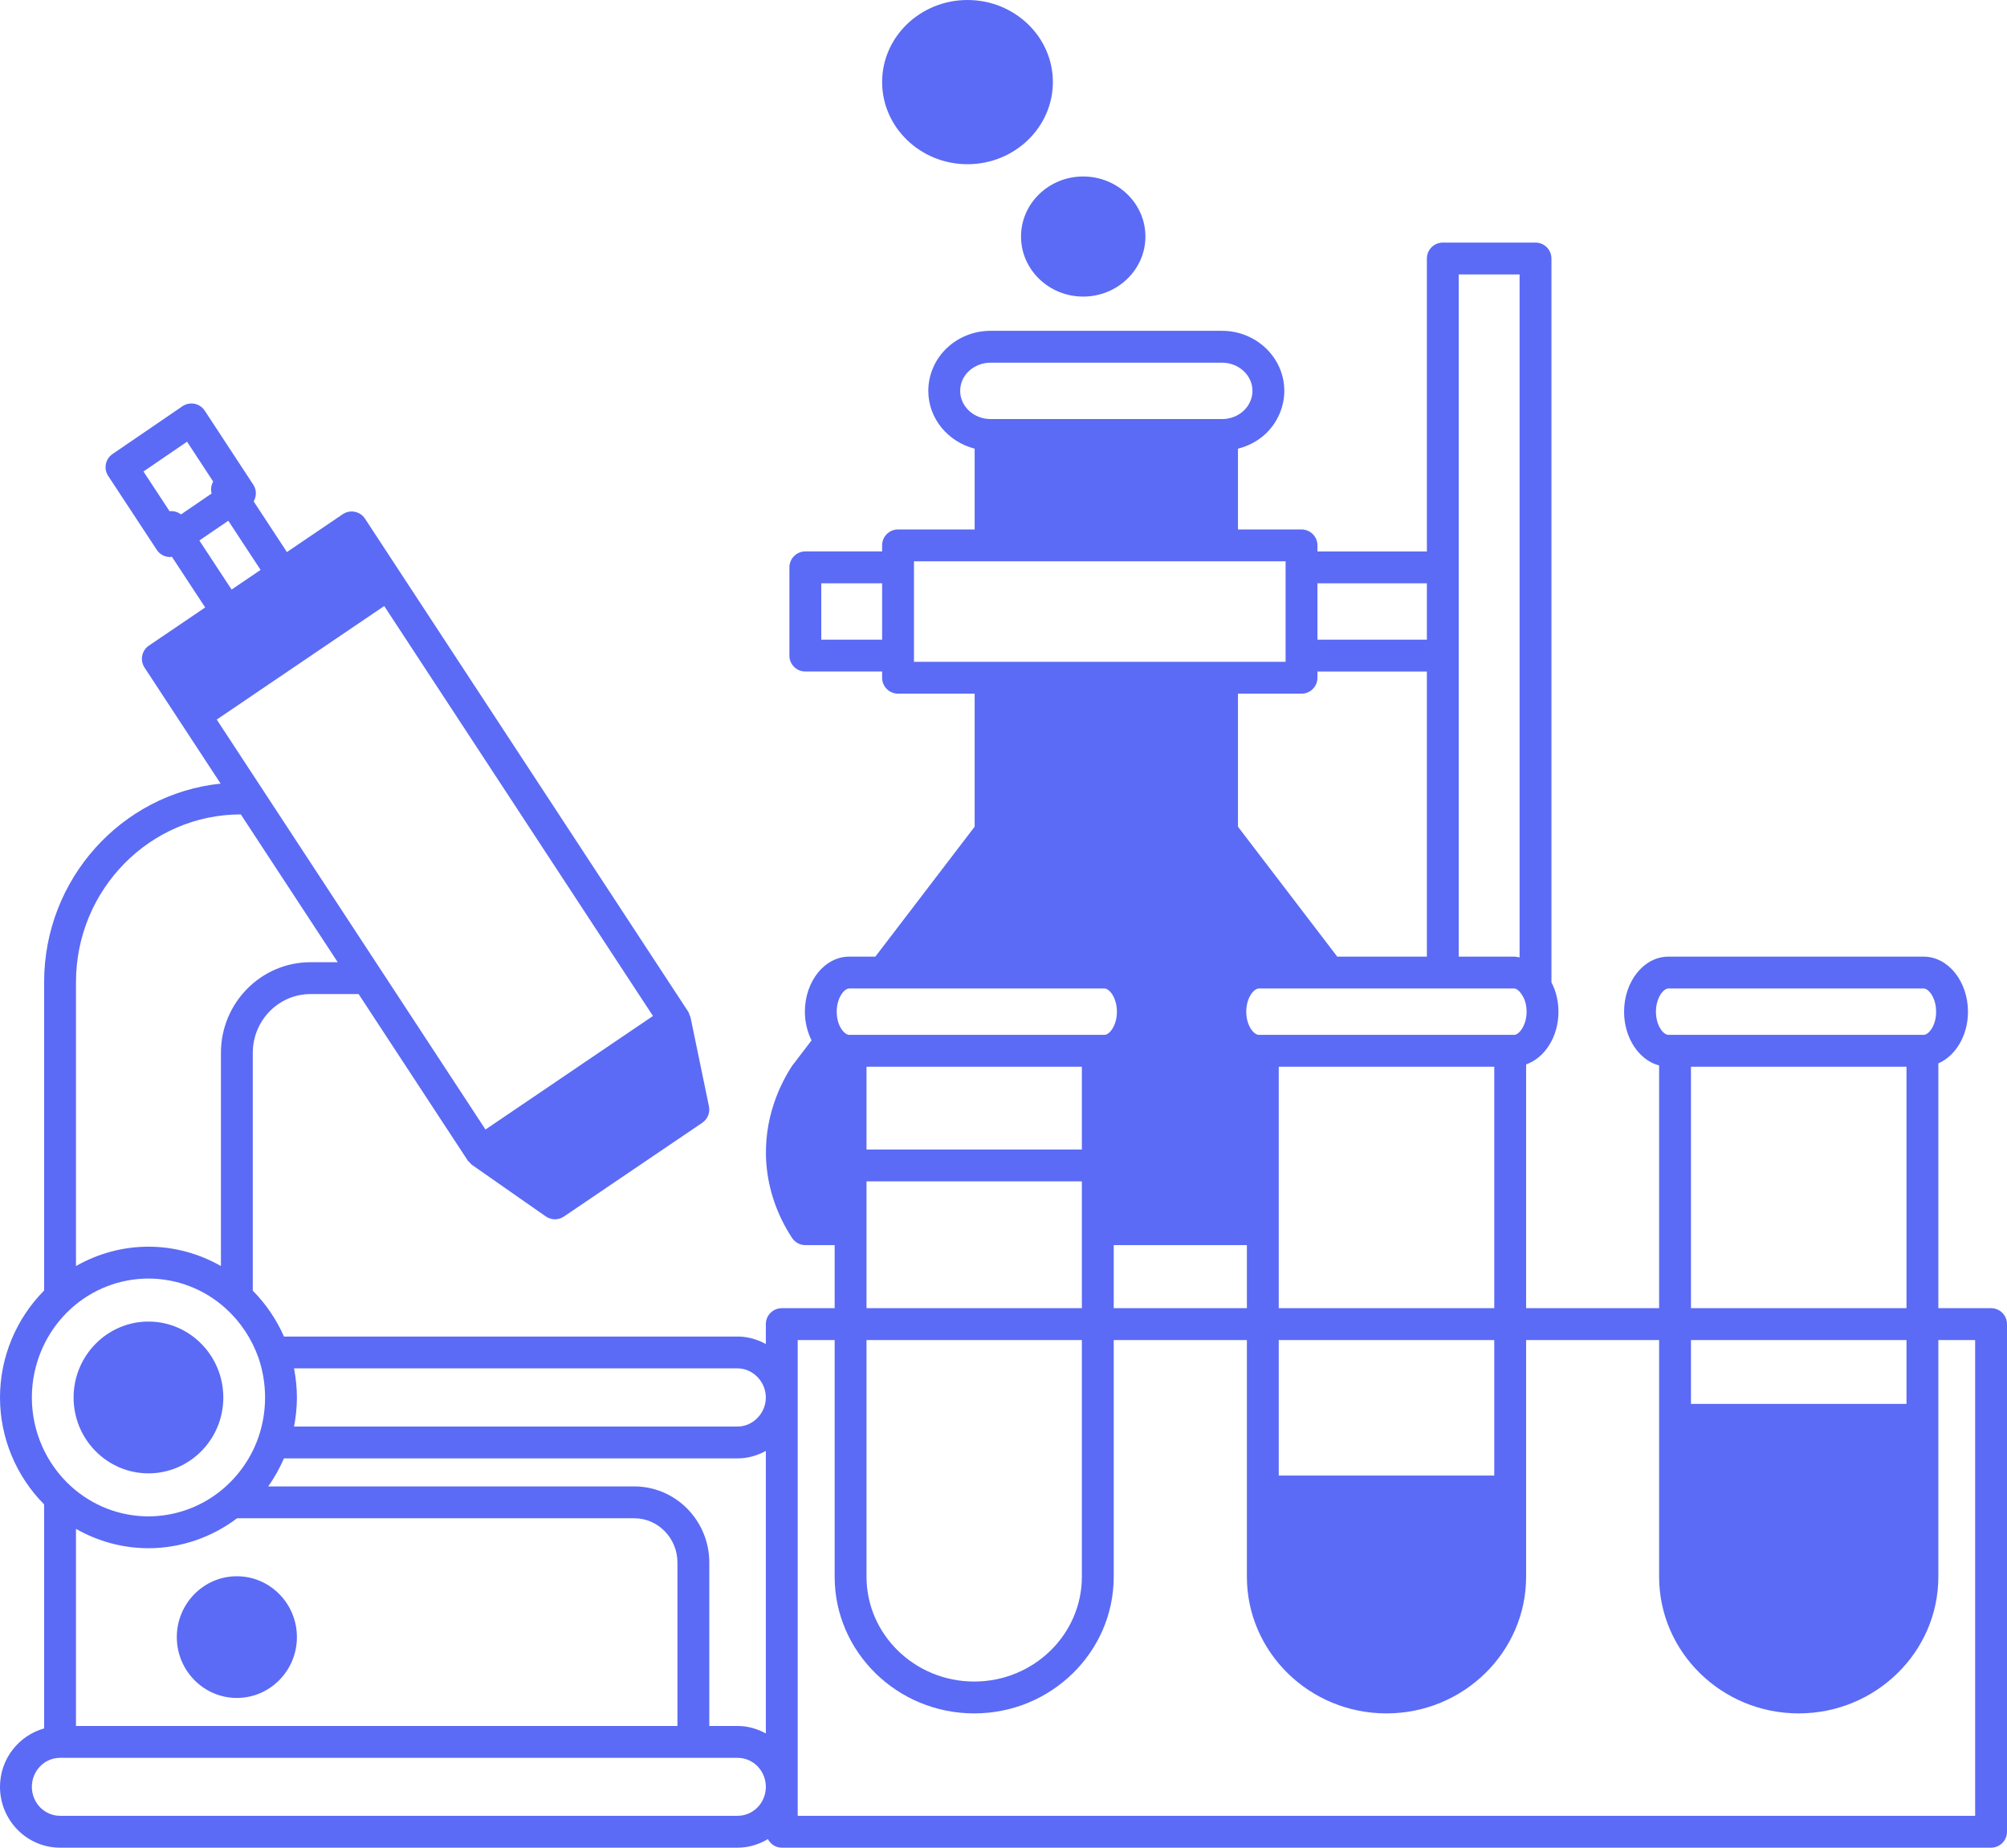
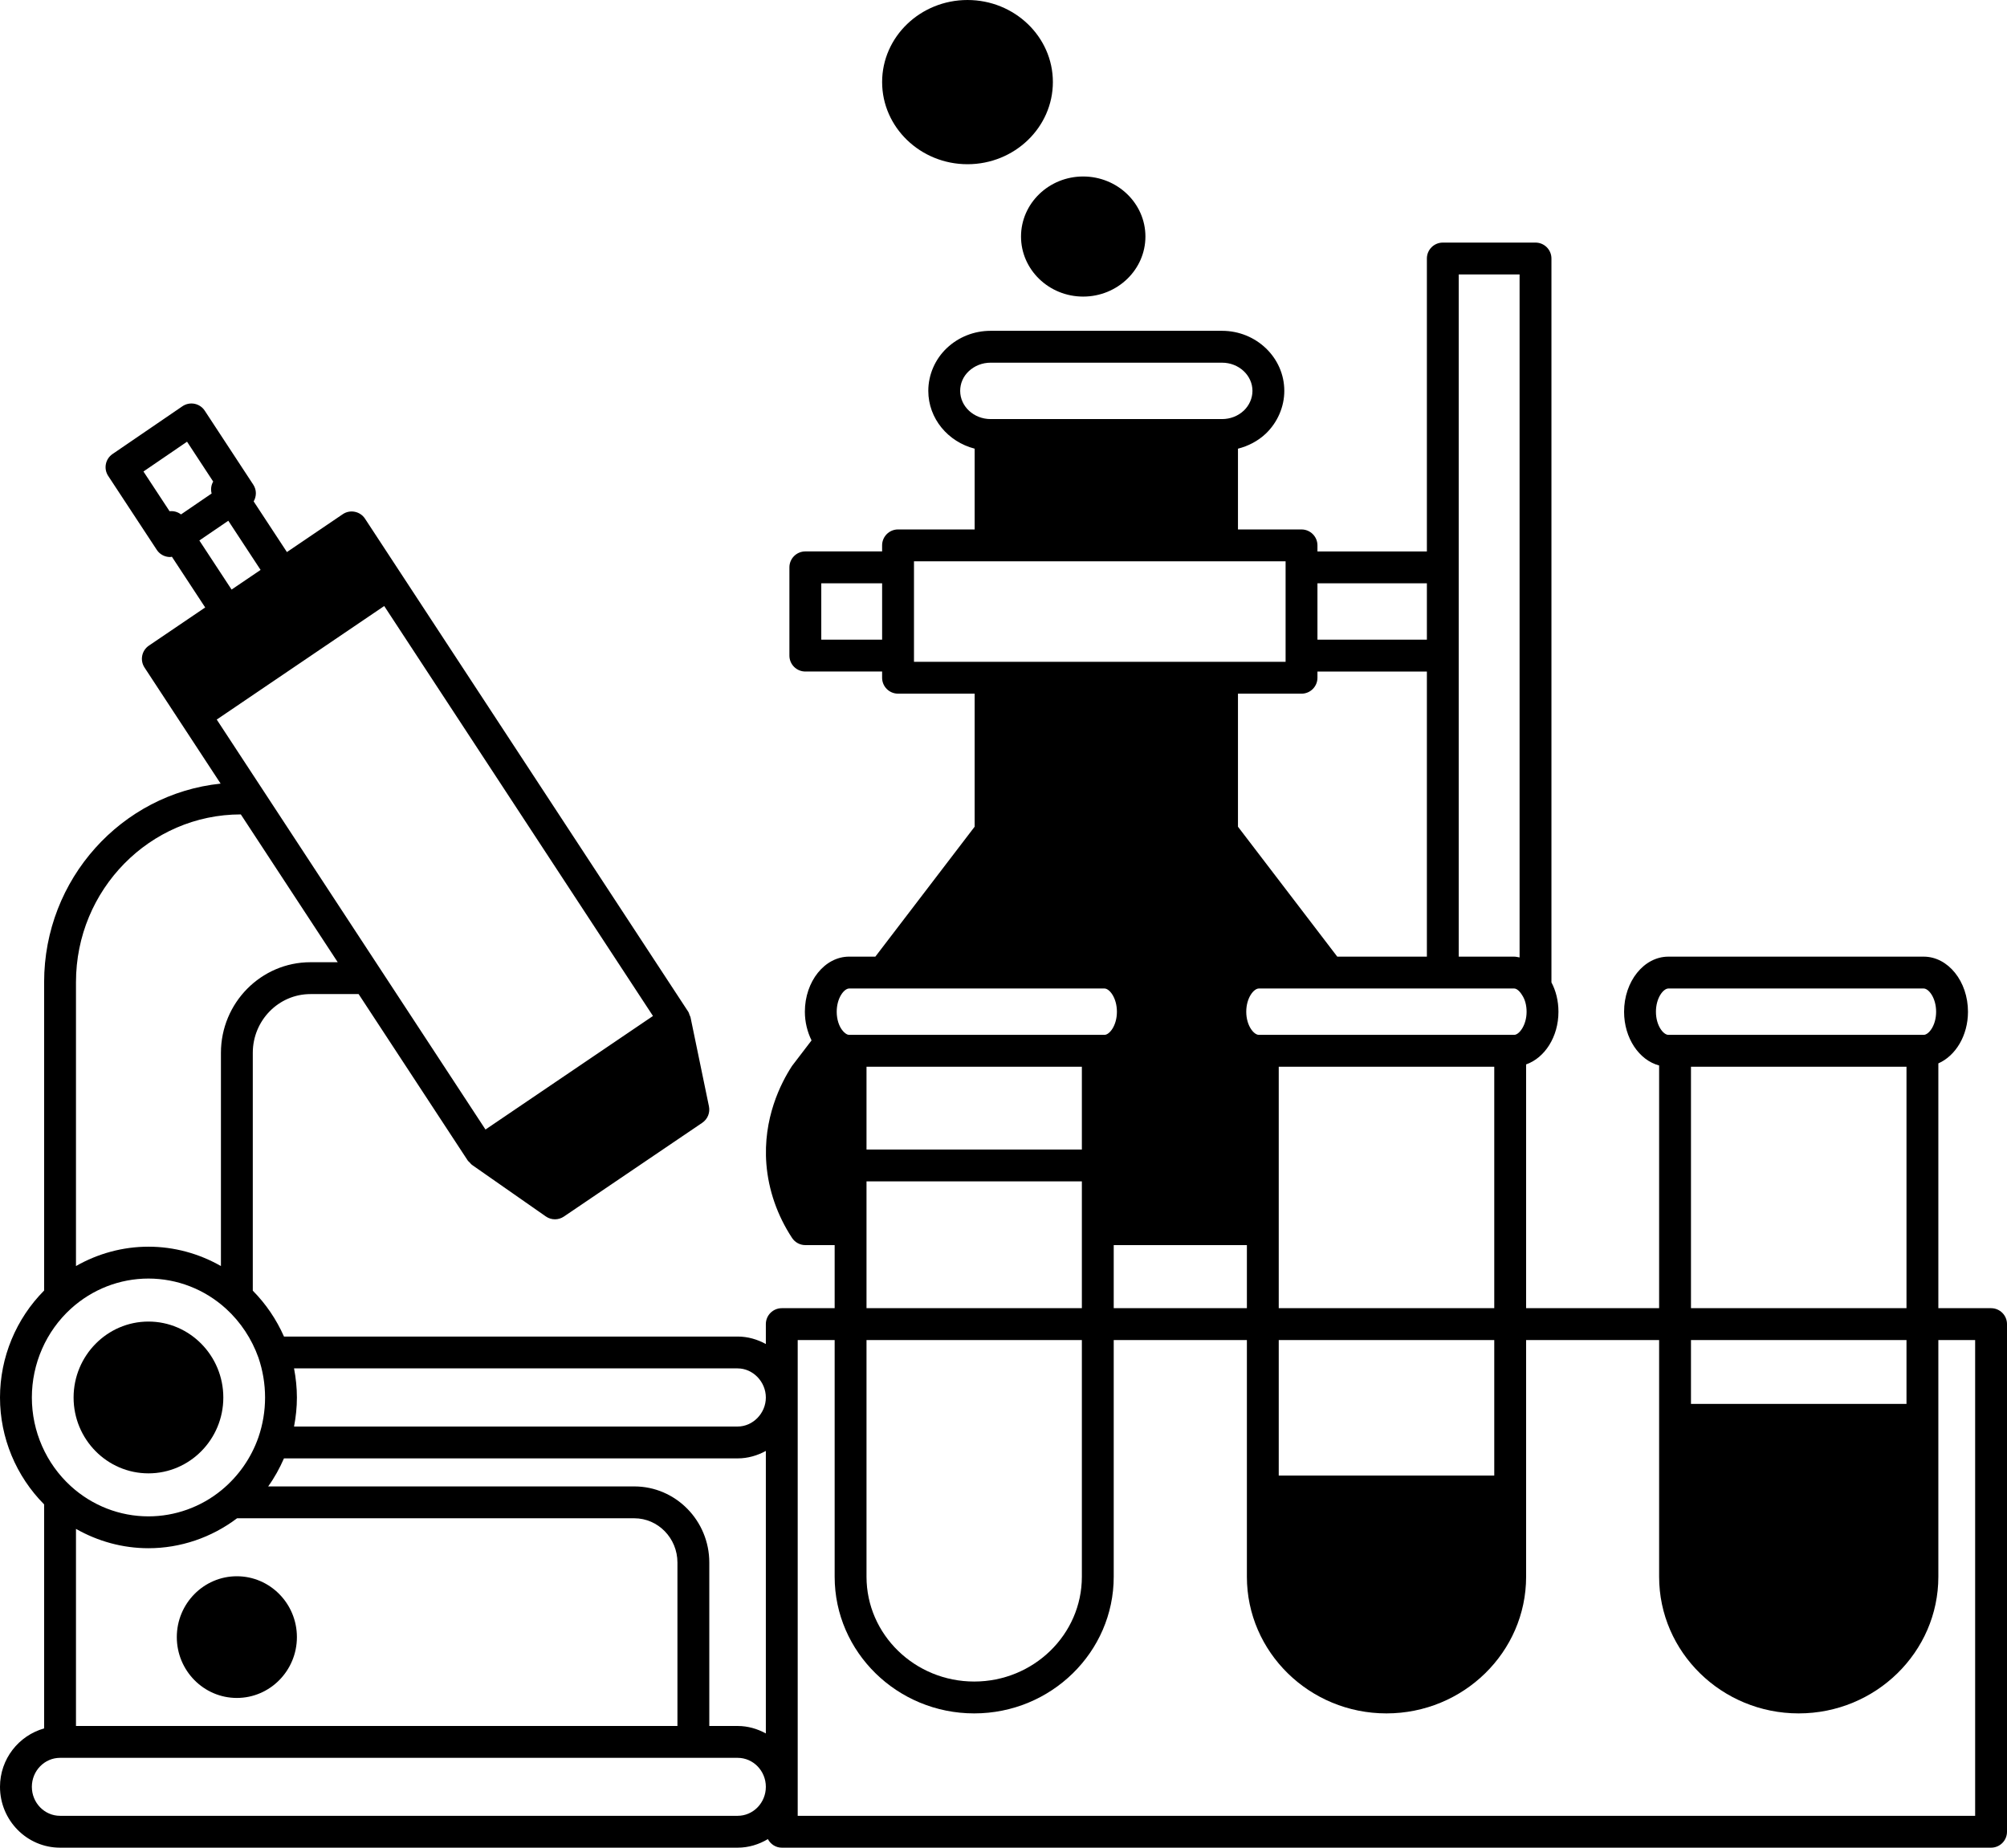
- <svg xmlns="http://www.w3.org/2000/svg" preserveAspectRatio="xMidYMid meet" version="1.0" viewBox="0.0 0.0 126.0 116.0" zoomAndPan="magnify" style="fill: rgb(91, 107, 245);" original_string_length="6283" width="1600px" height="1473.02px">
+ <svg xmlns="http://www.w3.org/2000/svg" preserveAspectRatio="xMidYMid meet" version="1.0" viewBox="0.0 0.0 126.0 116.0" zoomAndPan="magnify" style="fill: #000000;" original_string_length="6283" width="1600px" height="1473.02px">
  <g id="__id3_sitvdusnr">
    <path d="M9.32,92.5c2.592,0,4.7-2.135,4.7-4.76c0-2.63-2.108-4.77-4.7-4.77c-2.591,0-4.7,2.14-4.7,4.77 C4.62,90.365,6.729,92.5,9.32,92.5z" style="fill: inherit;" />
    <path d="M14.87,98.96c-2.079,0-3.77,1.713-3.77,3.82s1.691,3.82,3.77,3.82s3.77-1.714,3.77-3.82S16.949,98.96,14.87,98.96z" style="fill: inherit;" />
    <path d="M125,82.13h-3.31V66.761c1.08-0.474,1.86-1.741,1.86-3.241c0-1.908-1.247-3.46-2.78-3.46h-16.03 c-1.533,0-2.78,1.552-2.78,3.46c0,1.655,0.945,3.04,2.2,3.372V82.13h-8.35V66.826c1.167-0.409,2.03-1.729,2.03-3.306 c0-0.689-0.162-1.324-0.44-1.842V16.23c0-0.552-0.448-1-1-1h-5.82c-0.552,0-1,0.448-1,1v18.39h-6.87v-0.38c0-0.552-0.448-1-1-1 h-3.99v-5.071c0.65-0.166,1.255-0.479,1.752-0.949c0.735-0.707,1.157-1.684,1.157-2.681c0-2.079-1.754-3.77-3.91-3.77H62.19 c-1.031,0-2.006,0.384-2.747,1.083c-0.739,0.698-1.164,1.677-1.164,2.687c0,1.743,1.24,3.2,2.91,3.629v5.071h-4.81 c-0.552,0-1,0.448-1,1v0.38h-4.82c-0.552,0-1,0.448-1,1v5.54c0,0.552,0.448,1,1,1h4.82v0.39c0,0.552,0.448,1,1,1h4.81v8.352 l-6.234,8.158H53.31c-1.533,0-2.78,1.552-2.78,3.46c0,0.645,0.155,1.263,0.419,1.799l-1.226,1.605 c-0.699,1.07-1.837,3.294-1.609,6.167c0.131,1.625,0.688,3.226,1.611,4.629C49.91,78,50.224,78.17,50.56,78.17h1.84v3.96h-3.32 c-0.552,0-1,0.448-1,1v1.25c-0.53-0.29-1.127-0.469-1.77-0.469H17.829c-0.476-1.077-1.14-2.054-1.959-2.881V66.1 c0-2.035,1.624-3.69,3.62-3.69h3.024l6.838,10.43c0.001,0.001,0.002,0.003,0.003,0.004l0.009,0.014 c0.034,0.052,0.086,0.087,0.129,0.131c0.045,0.047,0.079,0.102,0.134,0.141l4.64,3.24c0.171,0.12,0.372,0.18,0.572,0.18 c0.196,0,0.392-0.058,0.561-0.172l8.69-5.889c0.335-0.228,0.5-0.634,0.418-1.031l-1.155-5.58c0-0.001-0.001-0.002-0.001-0.003 l-0.004-0.017c-0.01-0.049-0.04-0.087-0.057-0.132c-0.026-0.072-0.042-0.147-0.086-0.213l-20.29-30.95 c-0.147-0.224-0.378-0.38-0.641-0.432c-0.263-0.054-0.537,0.002-0.758,0.153l-3.503,2.375l-2.088-3.18 c0.183-0.317,0.193-0.719-0.021-1.046l-3.05-4.65c-0.147-0.225-0.379-0.38-0.642-0.433c-0.262-0.051-0.537,0.004-0.758,0.155 l-4.39,3c-0.451,0.308-0.571,0.919-0.271,1.375l3.05,4.64c0.146,0.223,0.376,0.378,0.639,0.431c0.065,0.013,0.131,0.02,0.197,0.02 c0.038,0,0.075-0.012,0.113-0.017l2.09,3.183l-3.534,2.396c-0.452,0.307-0.575,0.919-0.275,1.376l2.328,3.551 c0,0.001,0,0.001,0.001,0.002c0.001,0.001,0.001,0.001,0.002,0.002l2.447,3.733C7.635,49.842,2.77,55.185,2.77,61.66v19.362 C1.01,82.794,0,85.211,0,87.74c0,2.523,1.01,4.936,2.77,6.708v14.065C1.178,108.961,0,110.427,0,112.18 c0,2.106,1.691,3.82,3.77,3.82h42.54c0.695,0,1.338-0.205,1.898-0.538c0.168,0.316,0.49,0.538,0.872,0.538H125c0.552,0,1-0.448,1-1 V83.13C126,82.578,125.552,82.13,125,82.13z M104.74,62.06h16.03c0.311,0,0.78,0.583,0.78,1.46c0,0.872-0.469,1.45-0.78,1.45 h-16.03c-0.311,0-0.78-0.579-0.78-1.45C103.96,62.643,104.43,62.06,104.74,62.06z M106.16,66.97h13.53v15.16h-13.53V66.97z M119.69,88.14h-13.53v-4.01h13.53V88.14z M93.81,92.64H80.28v-8.51h13.53V92.64z M80.28,82.13V66.97h13.53v15.16H80.28z M54.4,66.97h13.52v5.2H54.4V66.97z M81.71,43.55c0.552,0,1-0.448,1-1v-0.39h6.87v17.9h-5.626l-6.234-8.158V43.55H81.71z M69.92,78.17h8.36v3.96h-8.36V78.17z M95.06,64.97H79.03c-0.314,0-0.79-0.579-0.79-1.45c0-0.877,0.475-1.46,0.79-1.46h16.03 c0.149,0,0.338,0.149,0.501,0.419c0.18,0.267,0.279,0.636,0.279,1.041C95.84,64.361,95.374,64.97,95.06,64.97z M91.58,17.23h3.82 v42.879c-0.113-0.018-0.224-0.049-0.34-0.049h-3.48V17.23z M89.58,40.16h-6.87v-3.54h6.87V40.16z M60.28,24.54 c0-0.468,0.19-0.906,0.536-1.232c0.368-0.347,0.855-0.538,1.374-0.538h14.53c1.053,0,1.91,0.794,1.91,1.77 c0,0.456-0.198,0.907-0.537,1.233c-0.367,0.346-0.854,0.537-1.373,0.537h-5.81h-1.45h-7.27C61.137,26.31,60.28,25.516,60.28,24.54z M51.56,36.62h3.82v3.54h-3.82V36.62z M57.38,41.16v-5.54v-0.38h23.33v0.38v5.54v0.39H57.38V41.16z M53.31,62.06h16.03 c0.311,0,0.78,0.583,0.78,1.46c0,0.872-0.47,1.45-0.78,1.45H53.31c-0.166,0-0.329-0.169-0.395-0.246 c-0.242-0.278-0.386-0.729-0.386-1.205C52.53,62.643,53,62.06,53.31,62.06z M54.4,74.17h13.52v7.96H54.4V74.17z M54.4,84.13h13.52 v14.86c0,3.628-3.032,6.58-6.76,6.58s-6.76-2.952-6.76-6.58V84.13z M4.77,108.36V95.985C6.151,96.771,7.711,97.2,9.32,97.2 c2.006,0,3.964-0.67,5.563-1.88H39.82c1.494,0,2.71,1.247,2.71,2.78v10.26H4.77z M39.82,93.32H16.836 c0.394-0.546,0.719-1.138,0.991-1.76H46.31c0.643,0,1.24-0.179,1.77-0.468v17.736c-0.53-0.289-1.127-0.468-1.77-0.468h-1.78V98.1 C44.53,95.464,42.417,93.32,39.82,93.32z M48.08,87.74c0,0.986-0.811,1.82-1.77,1.82H18.46c0.115-0.6,0.18-1.208,0.18-1.82 c0-0.616-0.065-1.226-0.18-1.83h27.85C47.27,85.91,48.08,86.748,48.08,87.74z M30.479,70.913L13.607,45.175l10.514-7.128 l16.873,25.738L30.479,70.913z M11.743,27.731l1.641,2.502c-0.131,0.227-0.166,0.494-0.098,0.75l-1.922,1.313 c-0.207-0.159-0.462-0.229-0.718-0.2l-1.64-2.495L11.743,27.731z M12.516,33.932l1.817-1.239l2.027,3.087l-1.821,1.234 L12.516,33.932z M15.119,51.13l6.084,9.28H19.49c-3.099,0-5.62,2.553-5.62,5.69v13.385c-1.381-0.787-2.942-1.216-4.55-1.216 s-3.169,0.429-4.55,1.215V61.66C4.77,55.854,9.413,51.13,15.119,51.13z M4.444,82.169L4.444,82.169 c1.343-1.225,3.075-1.899,4.876-1.899s3.533,0.674,4.876,1.899c0.909,0.829,1.611,1.893,2.028,3.064 c0.276,0.81,0.417,1.654,0.417,2.507c0,0.847-0.14,1.687-0.415,2.49c-0.453,1.298-1.252,2.445-2.312,3.318 C12.621,94.613,10.99,95.2,9.32,95.2c-1.801,0-3.532-0.674-4.876-1.899C2.891,91.885,2,89.858,2,87.74 C2,85.615,2.891,83.585,4.444,82.169z M46.31,114H3.77C2.794,114,2,113.184,2,112.18c0-1.004,0.794-1.82,1.77-1.82h42.54 c0.976,0,1.77,0.816,1.77,1.82C48.08,113.184,47.286,114,46.31,114z M124,114H50.08V84.13h2.32v14.86c0,4.731,3.93,8.58,8.76,8.58 c4.83,0,8.76-3.849,8.76-8.58V84.13h8.36v14.86c0,4.731,3.93,8.58,8.76,8.58c4.836,0,8.77-3.849,8.77-8.58V84.13h8.35v14.86 c0,4.731,3.93,8.58,8.76,8.58c4.836,0,8.77-3.849,8.77-8.58V84.13H124V114z" style="fill: inherit;" />
    <path d="M60.74,10.31c2.956,0,5.36-2.315,5.36-5.16C66.1,2.31,63.696,0,60.74,0s-5.36,2.31-5.36,5.15 C55.38,7.995,57.785,10.31,60.74,10.31z" style="fill: inherit;" />
    <path d="M64.1,14.85c0,2.079,1.75,3.77,3.9,3.77c2.156,0,3.91-1.691,3.91-3.77s-1.754-3.77-3.91-3.77 C65.85,11.08,64.1,12.771,64.1,14.85z" style="fill: inherit;" />
  </g>
</svg>
